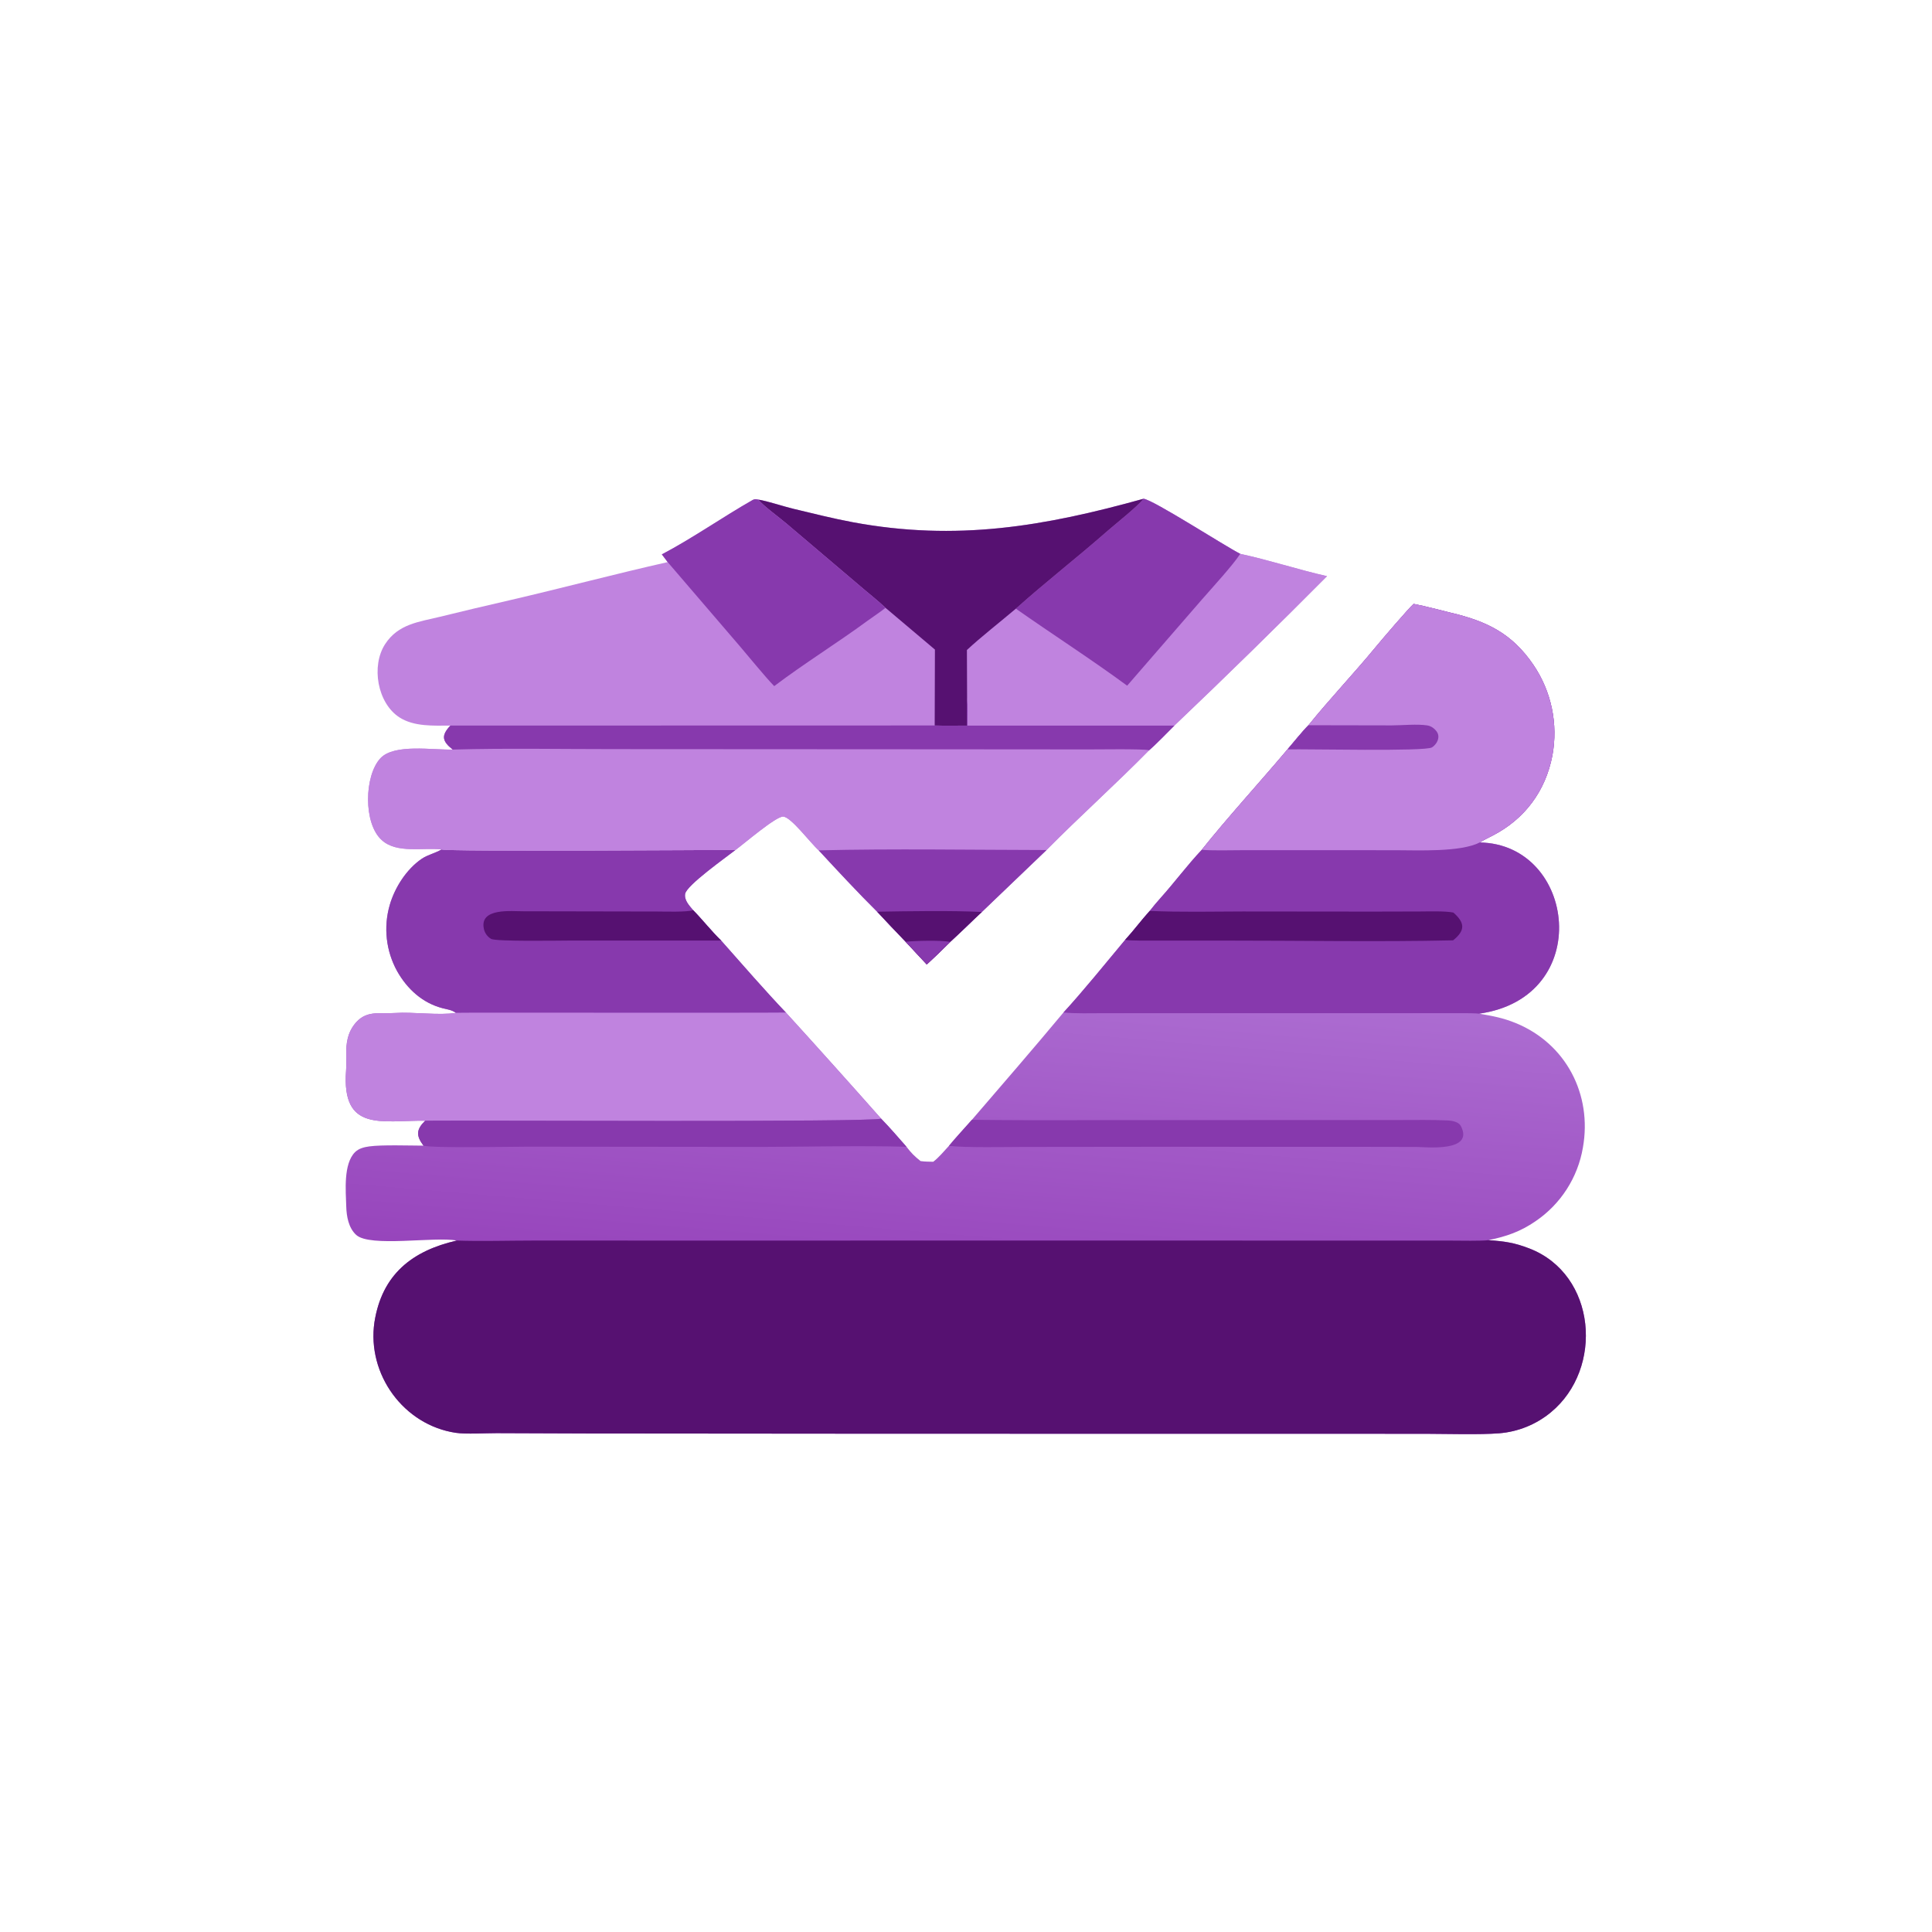
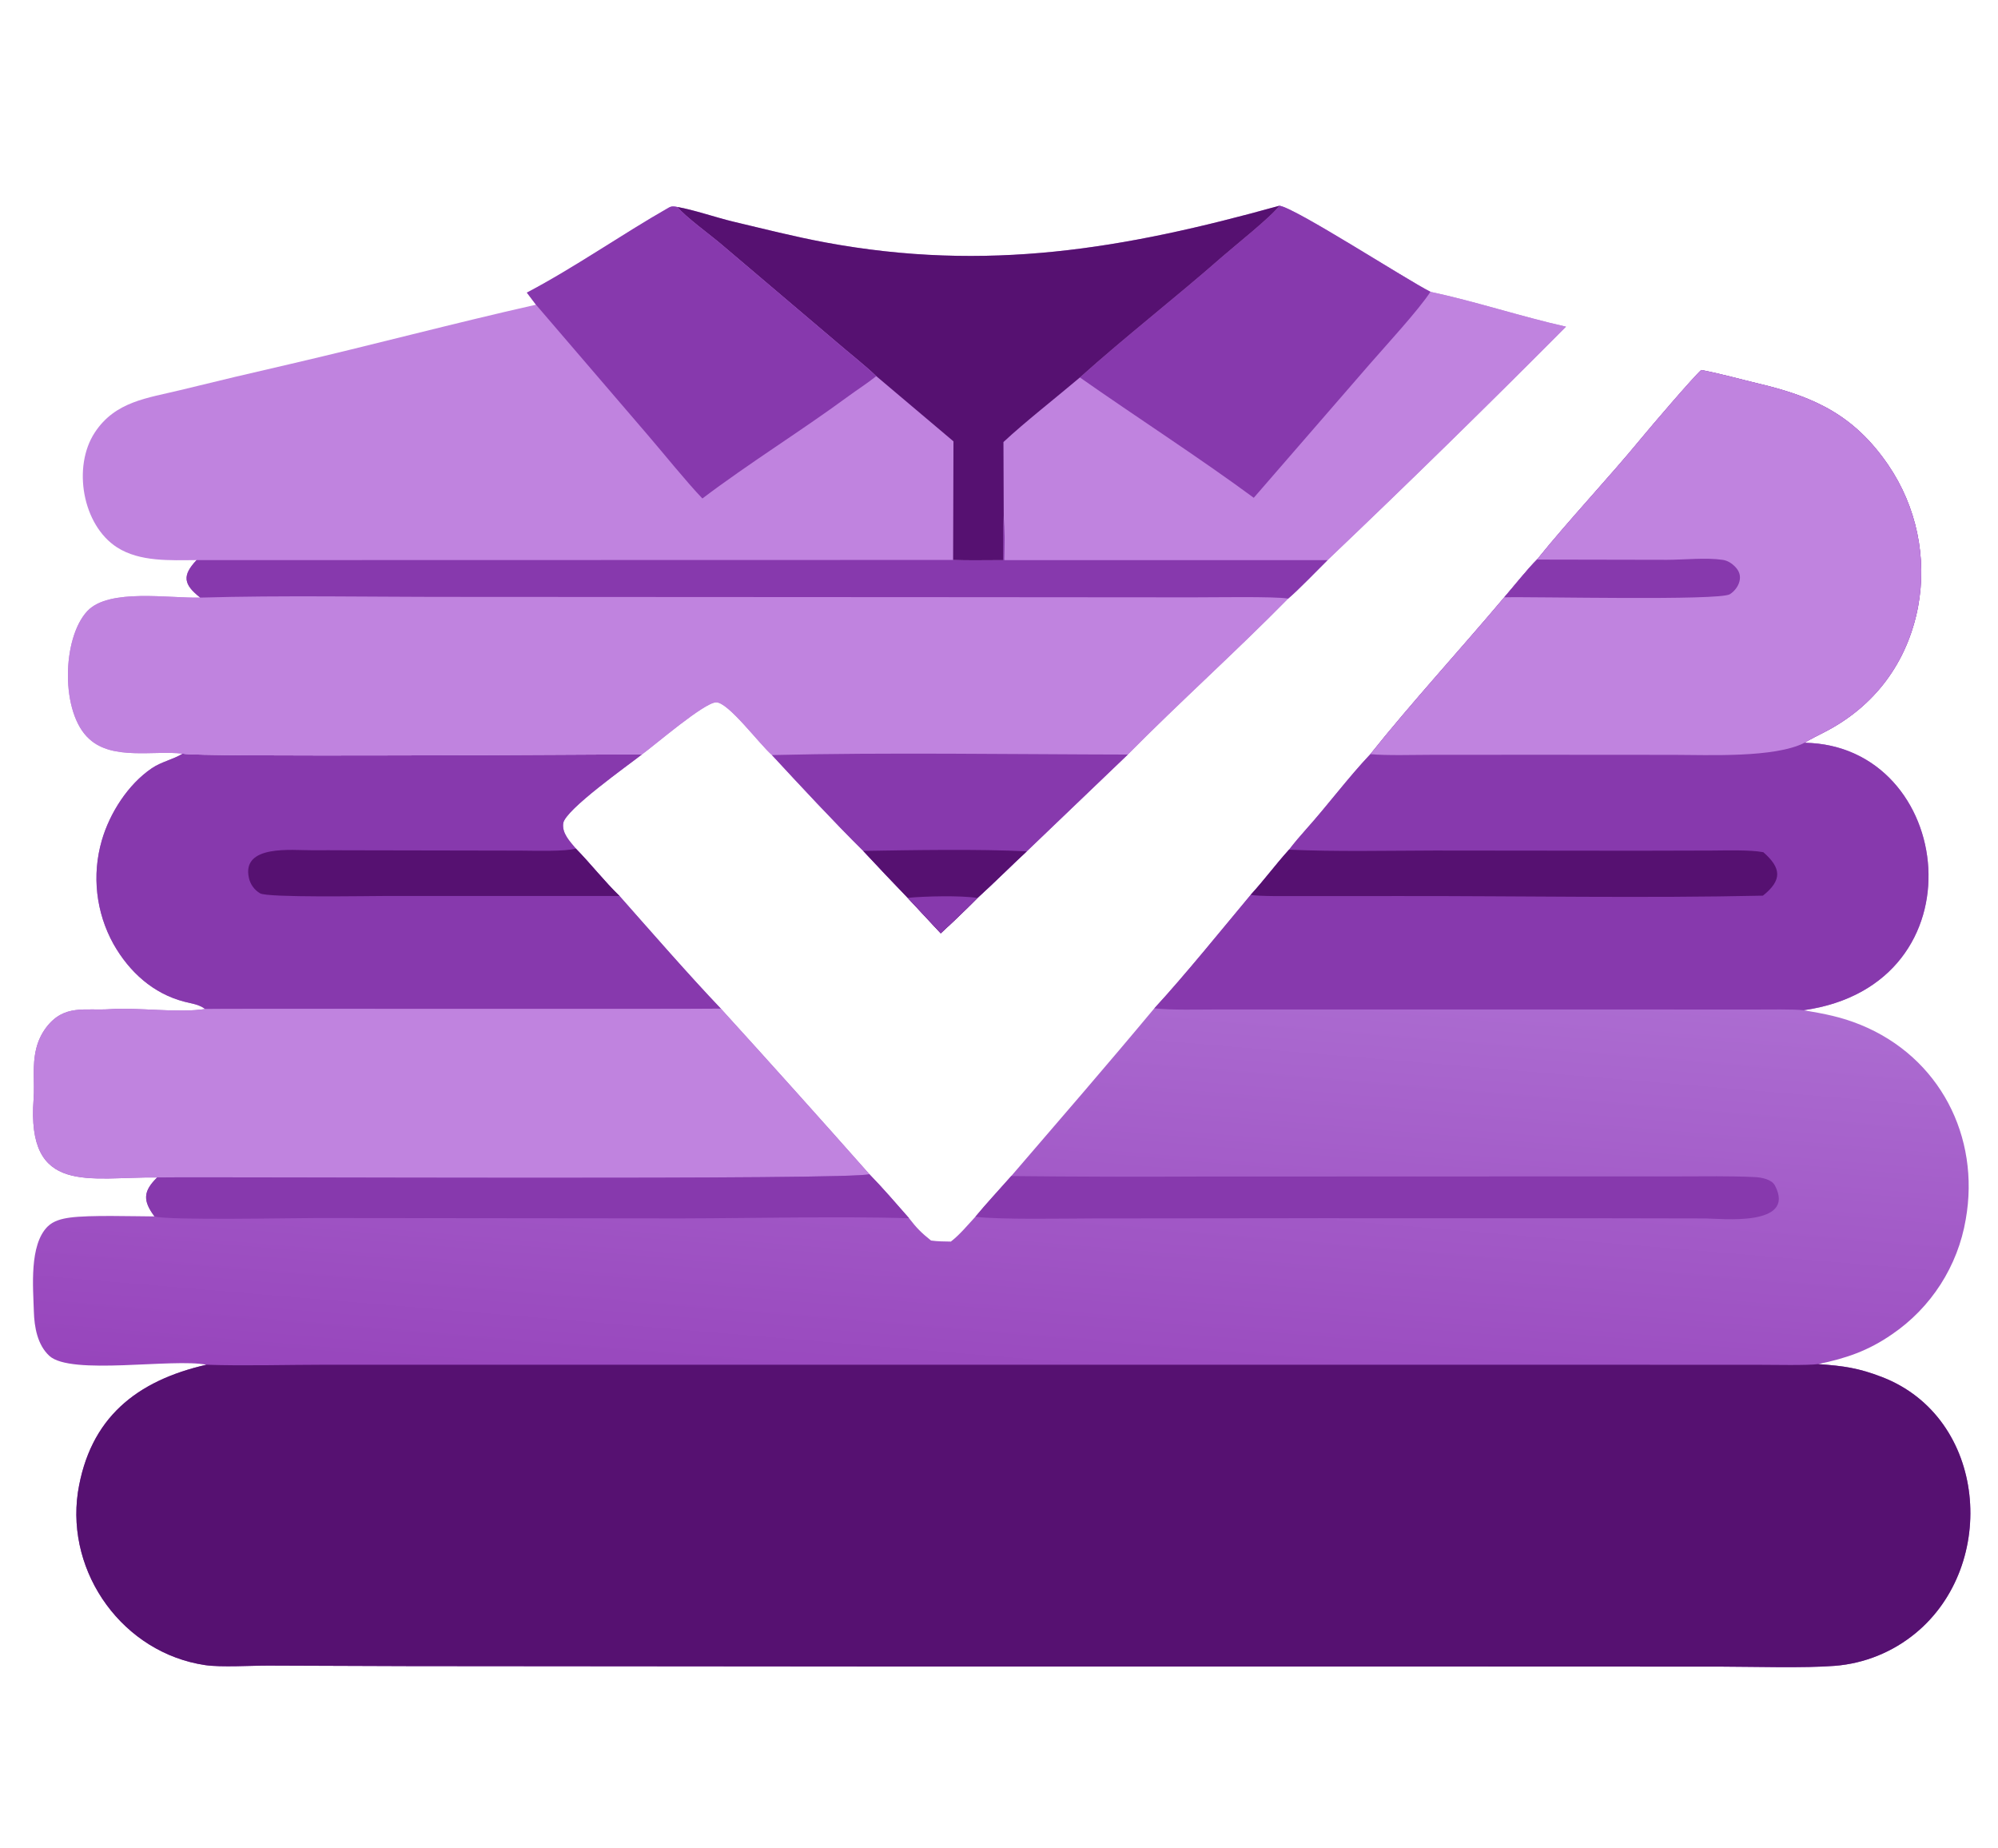
- <svg xmlns="http://www.w3.org/2000/svg" version="1.1" style="display: block;" viewBox="0 0 2048 2048" width="1024" height="1024" preserveAspectRatio="none">
+ <svg xmlns="http://www.w3.org/2000/svg" preserveAspectRatio="none" viewBox="344.064 389.12 1355.776 1253.376" style="max-height: 500px" version="1.1" width="1355.776" height="1253.376">
  <defs>
-     <linearGradient id="Gradient1" gradientUnits="userSpaceOnUse" x1="1011.07" y1="1364.38" x2="1039.06" y2="1031.53">
-       <stop class="stop0" offset="0" stop-opacity="1" stop-color="rgb(151,69,188)" />
-       <stop class="stop1" offset="1" stop-opacity="1" stop-color="rgb(172,108,209)" />
+     <linearGradient y2="1031.53" x2="1039.06" y1="1364.38" x1="1011.07" gradientUnits="userSpaceOnUse" id="Gradient1">
+       <stop stop-color="rgb(151,69,188)" stop-opacity="1" offset="0" class="stop0" />
+       <stop stop-color="rgb(172,108,209)" stop-opacity="1" offset="1" class="stop1" />
    </linearGradient>
  </defs>
-   <path transform="translate(0,0)" fill="url(#Gradient1)" d="M 1498.49 640.154 C 1512.3 642.8 1524.64 646.357 1538.03 649.539 C 1576.06 658.57 1602.58 671.303 1625.39 704.662 C 1644.57 732.832 1651.83 767.448 1645.57 800.949 C 1638.32 838.681 1616.1 868.313 1582.4 885.68 C 1578.06 887.918 1572.57 890.625 1568.53 893.06 C 1670.66 894.715 1690.64 1057.26 1567.94 1074.53 C 1582.11 1076.96 1593.31 1078.99 1606.79 1084.51 C 1660.16 1106.36 1687.91 1160.28 1677.96 1216.42 C 1672.57 1248.2 1654.45 1276.41 1627.77 1294.52 C 1611.69 1305.63 1596.73 1310.72 1577.85 1314.62 C 1594.94 1315.84 1605.21 1317.25 1621.18 1323.42 C 1692.39 1350.95 1700.31 1450.69 1643.95 1497.14 C 1628.39 1510 1609.25 1517.75 1589.12 1519.35 C 1568.77 1520.97 1533.69 1519.92 1512.23 1519.88 L 1377.1 1519.82 L 945.665 1519.8 L 622.5 1519.54 L 526.394 1519.19 C 514.58 1519.14 494.189 1520.47 483.242 1518.85 C 427.896 1510.65 388.899 1456.88 396.909 1401.69 C 404.822 1351.05 436.815 1325.89 484.156 1315.06 C 461.22 1310.53 392.248 1322.48 377.583 1309.07 C 369.449 1301.63 367.347 1289.46 367.039 1278.96 C 366.558 1262.58 363.811 1233.78 376.386 1221.29 C 380.362 1217.35 386.114 1215.97 391.504 1215.23 C 404.906 1213.39 434.328 1214.39 448.907 1214.43 C 440.756 1203.57 441.341 1197.2 450.714 1188 C 404.676 1187.45 361.952 1200.57 366.87 1134.66 C 367.72 1123.26 365.73 1112.58 368.643 1100.57 C 369.894 1095.4 372.183 1090.54 375.372 1086.29 C 387.55 1070.23 401.661 1074.98 418.764 1073.82 C 438.037 1072.51 465.037 1076.59 483.338 1073.71 C 478.722 1070.42 474.751 1070.18 469.174 1068.74 C 447.919 1063.25 431.752 1048.48 421.067 1029.62 C 409.167 1008.17 406.316 982.865 413.145 959.307 C 418.514 940.774 430.932 921.304 447.064 910.364 C 453.57 905.953 461.271 904.532 468.076 900.451 C 475.004 902.929 750.597 901.012 779.766 900.914 C 770.151 908.463 727.59 938.497 726.262 947.647 C 725.272 954.463 730.775 960.001 734.759 964.825 C 744.929 975.19 754.023 986.957 764.449 997.025 C 785.579 1020.9 811.649 1050.85 833.229 1073.47 C 867.072 1110.68 900.66 1148.11 933.99 1185.77 C 943.319 1195.35 952.075 1205.56 960.899 1215.61 C 965.992 1222.28 969.395 1225.65 975.837 1230.79 C 980.485 1231.44 984.606 1231.41 989.28 1231.5 C 995.326 1226.87 1000.63 1220.35 1005.91 1214.67 C 1013.24 1205.79 1022.53 1195.8 1030.26 1187.05 C 1062.42 1149.66 1095.84 1111.09 1127.35 1073.25 C 1147.73 1051.16 1173.17 1019.69 1192.74 996.246 C 1201.73 986.467 1209.76 975.531 1218.77 965.594 C 1222.18 961.141 1226.52 956.026 1230.28 951.835 C 1245.03 935.391 1258.81 916.781 1273.95 900.788 C 1301.28 866.503 1336 828.631 1364.81 794.379 C 1370.85 787.395 1380.87 774.809 1387.02 768.776 C 1408.92 741.602 1435.55 713.523 1457.98 686.25 C 1464.37 678.479 1493 644.997 1498.49 640.154 z" />
-   <path transform="translate(0,0)" fill="rgb(86,17,113)" d="M 484.156 1315.06 C 509.318 1315.94 539.806 1315.06 565.371 1315.05 L 723.273 1315.07 L 1209.04 1315.05 L 1464.78 1315.08 L 1539.15 1315.11 C 1547.24 1315.12 1570.8 1315.6 1577.85 1314.62 C 1594.94 1315.84 1605.21 1317.25 1621.18 1323.42 C 1692.39 1350.95 1700.31 1450.69 1643.95 1497.14 C 1628.39 1510 1609.25 1517.75 1589.12 1519.35 C 1568.77 1520.97 1533.69 1519.92 1512.23 1519.88 L 1377.1 1519.82 L 945.665 1519.8 L 622.5 1519.54 L 526.394 1519.19 C 514.58 1519.14 494.189 1520.47 483.242 1518.85 C 427.896 1510.65 388.899 1456.88 396.909 1401.69 C 404.822 1351.05 436.815 1325.89 484.156 1315.06 z" />
-   <path transform="translate(0,0)" fill="rgb(135,57,173)" d="M 1498.49 640.154 C 1512.3 642.8 1524.64 646.357 1538.03 649.539 C 1576.06 658.57 1602.58 671.303 1625.39 704.662 C 1644.57 732.832 1651.83 767.448 1645.57 800.949 C 1638.32 838.681 1616.1 868.313 1582.4 885.68 C 1578.06 887.918 1572.57 890.625 1568.53 893.06 C 1670.66 894.715 1690.64 1057.26 1567.94 1074.53 C 1561.06 1073.73 1543.8 1074.07 1536.15 1074.05 L 1474.37 1074.04 L 1239.25 1074.03 L 1169.49 1074.02 C 1157.33 1074.02 1138.98 1074.56 1127.35 1073.25 C 1147.73 1051.16 1173.17 1019.69 1192.74 996.246 C 1201.73 986.467 1209.76 975.531 1218.77 965.594 C 1222.18 961.141 1226.52 956.026 1230.28 951.835 C 1245.03 935.391 1258.81 916.781 1273.95 900.788 C 1301.28 866.503 1336 828.631 1364.81 794.379 C 1370.85 787.395 1380.87 774.809 1387.02 768.776 C 1408.92 741.602 1435.55 713.523 1457.98 686.25 C 1464.37 678.479 1493 644.997 1498.49 640.154 z" />
-   <path transform="translate(0,0)" fill="rgb(192,131,223)" d="M 1498.49 640.154 C 1512.3 642.8 1524.64 646.357 1538.03 649.539 C 1576.06 658.57 1602.58 671.303 1625.39 704.662 C 1644.57 732.832 1651.83 767.448 1645.57 800.949 C 1638.32 838.681 1616.1 868.313 1582.4 885.68 C 1578.06 887.918 1572.57 890.625 1568.53 893.06 C 1548.39 903.445 1503.01 901.279 1479.75 901.271 L 1387.29 901.209 L 1314.99 901.252 C 1303.92 901.275 1284.36 901.831 1273.95 900.788 C 1301.28 866.503 1336 828.631 1364.81 794.379 C 1370.85 787.395 1380.87 774.809 1387.02 768.776 C 1408.92 741.602 1435.55 713.523 1457.98 686.25 C 1464.37 678.479 1493 644.997 1498.49 640.154 z" />
-   <path transform="translate(0,0)" fill="rgb(135,57,173)" d="M 1364.81 794.379 C 1370.85 787.395 1380.87 774.809 1387.02 768.776 L 1475.36 768.941 C 1486.84 768.918 1501.95 767.287 1513.07 768.976 C 1516.22 769.454 1519 771.144 1521.22 773.384 C 1523.61 775.791 1525.07 778.524 1524.68 782.042 C 1524.23 786.18 1521.36 790.092 1517.9 792.281 C 1510.75 796.809 1385.57 793.825 1364.81 794.379 z" />
-   <path transform="translate(0,0)" fill="rgb(86,17,113)" d="M 1192.74 996.246 C 1201.73 986.467 1209.76 975.531 1218.77 965.594 C 1250.43 967.056 1285.51 966.258 1317.45 966.188 L 1454.96 966.327 L 1505.38 966.199 C 1515.29 966.162 1531.53 965.6 1540.61 967.326 C 1552.79 978.003 1553.63 986.194 1540.32 996.799 C 1460.63 998.566 1376.12 996.989 1296 997.067 L 1226.14 997.077 C 1219.92 997.07 1197.79 997.39 1192.74 996.246 z" />
-   <path transform="translate(0,0)" fill="rgb(135,57,173)" d="M 468.076 900.451 C 475.004 902.929 750.597 901.012 779.766 900.914 C 770.151 908.463 727.59 938.497 726.262 947.647 C 725.272 954.463 730.775 960.001 734.759 964.825 C 744.929 975.19 754.023 986.957 764.449 997.025 C 785.579 1020.9 811.649 1050.85 833.229 1073.47 C 803.565 1073.9 483.9 1073.37 483.338 1073.71 C 478.722 1070.42 474.751 1070.18 469.174 1068.74 C 447.919 1063.25 431.752 1048.48 421.067 1029.62 C 409.167 1008.17 406.316 982.865 413.145 959.307 C 418.514 940.774 430.932 921.304 447.064 910.364 C 453.57 905.953 461.271 904.532 468.076 900.451 z" />
-   <path transform="translate(0,0)" fill="rgb(86,17,113)" d="M 734.759 964.825 C 744.929 975.19 754.023 986.957 764.449 997.025 L 604.737 997.02 C 593.09 997.028 525.855 998.267 520.563 995.231 C 516.706 992.968 513.96 989.207 512.979 984.844 C 507.787 961.859 542.641 966.104 555.483 965.99 C 563.357 965.92 571.276 966.009 579.153 966.023 L 697.07 966.246 C 705.242 966.25 727.816 967.052 734.759 964.825 z" />
-   <path transform="translate(0,0)" fill="rgb(192,131,223)" d="M 483.338 1073.71 C 483.9 1073.37 803.565 1073.9 833.229 1073.47 C 867.072 1110.68 900.66 1148.11 933.99 1185.77 C 923.779 1189.9 495.289 1187.41 450.714 1188 C 404.676 1187.45 361.952 1200.57 366.87 1134.66 C 367.72 1123.26 365.73 1112.58 368.643 1100.57 C 369.894 1095.4 372.183 1090.54 375.372 1086.29 C 387.55 1070.23 401.661 1074.98 418.764 1073.82 C 438.037 1072.51 465.037 1076.59 483.338 1073.71 z" />
-   <path transform="translate(0,0)" fill="rgb(135,57,173)" d="M 1005.91 1214.67 C 1013.24 1205.79 1022.53 1195.8 1030.26 1187.05 C 1072.37 1187.5 1114.48 1187.61 1156.59 1187.38 L 1386.87 1187.3 L 1483.43 1187.28 C 1500.48 1187.28 1517.72 1186.92 1534.68 1187.73 C 1539.54 1187.96 1546.28 1189.26 1548.52 1193.55 C 1563.24 1221.76 1511.1 1215.85 1501.78 1215.81 L 1437.01 1215.69 L 1223.57 1215.65 L 1084.9 1215.8 C 1066.59 1215.84 1023.16 1216.72 1005.91 1214.67 z" />
-   <path transform="translate(0,0)" fill="rgb(135,57,173)" d="M 933.99 1185.77 C 943.319 1195.35 952.075 1205.56 960.899 1215.61 C 911.705 1214.31 855.596 1215.66 805.991 1215.78 L 559.343 1215.52 C 542.759 1215.5 458.658 1217.26 448.907 1214.43 C 440.756 1203.57 441.341 1197.2 450.714 1188 C 495.289 1187.41 923.779 1189.9 933.99 1185.77 z" />
-   <path transform="translate(0,0)" fill="rgb(192,131,223)" d="M 1212.17 528.711 C 1222.27 529.685 1298.6 579.027 1314.69 587.105 C 1344.94 593.547 1376.51 603.991 1406.71 610.76 C 1353.55 664.257 1299.65 717.017 1245.02 769.024 C 1238.71 775.239 1224.3 790.205 1218.15 795.25 C 1182.53 831.456 1144.62 865.425 1109.35 901.065 L 1040.77 966.745 C 1029.69 977.058 1018.37 988.39 1007.33 998.394 C 999.214 1006.57 990.903 1014.55 982.402 1022.32 L 960.009 998.292 C 949.848 987.772 939.788 977.154 929.832 966.441 C 910.596 947.46 886.329 921.334 867.893 901.41 C 859.055 893.641 838.221 865.459 829.983 865.638 C 821.872 865.814 788.723 894.403 779.766 900.914 C 750.597 901.012 475.004 902.929 468.076 900.451 C 448.394 898.177 420.586 905.06 404.753 890.6 C 384.971 873.095 386.068 822.035 403.377 803.668 C 418.009 788.141 458.937 795.17 479.959 794.577 C 468.485 785.608 467.611 779.587 477.455 769.142 C 459.653 769.248 438.929 770.401 423.529 760.527 C 399.97 745.423 393.168 705.847 408.324 682.659 C 422.23 661.383 444.101 659.251 466.354 653.817 C 491.166 647.716 516.026 641.815 540.933 636.115 C 596.627 623.195 651.704 608.48 707.754 595.852 L 701.569 587.668 C 734.128 570.562 765.819 548.254 797.864 529.993 C 799.934 528.813 801.598 529.096 803.745 529.574 C 814.255 531.295 830.398 536.832 841.478 539.458 C 862.248 544.381 883.262 549.742 904.249 553.631 C 1013.88 573.946 1106.58 558.105 1212.17 528.711 z" />
-   <path transform="translate(0,0)" fill="rgb(192,131,223)" d="M 1025.16 738.947 C 1026.07 748.737 1025.71 759.155 1025.62 769.033 L 1245.02 769.024 C 1238.71 775.239 1224.3 790.205 1218.15 795.25 C 1182.53 831.456 1144.62 865.425 1109.35 901.065 L 1040.77 966.745 C 1029.69 977.058 1018.37 988.39 1007.33 998.394 C 999.214 1006.57 990.903 1014.55 982.402 1022.32 L 960.009 998.292 C 949.848 987.772 939.788 977.154 929.832 966.441 C 910.596 947.46 886.329 921.334 867.893 901.41 C 859.055 893.641 838.221 865.459 829.983 865.638 C 821.872 865.814 788.723 894.403 779.766 900.914 C 750.597 901.012 475.004 902.929 468.076 900.451 C 448.394 898.177 420.586 905.06 404.753 890.6 C 384.971 873.095 386.068 822.035 403.377 803.668 C 418.009 788.141 458.937 795.17 479.959 794.577 C 468.485 785.608 467.611 779.587 477.455 769.142 L 990.815 769.028 C 1001.18 769.453 1014.3 769.126 1024.87 769.154 C 1024.83 759.019 1024.73 749.084 1025.16 738.947 z" />
-   <path transform="translate(0,0)" fill="rgb(135,57,173)" d="M 1025.16 738.947 C 1026.07 748.737 1025.71 759.155 1025.62 769.033 L 1245.02 769.024 C 1238.71 775.239 1224.3 790.205 1218.15 795.25 C 1209.29 793.658 1166.13 794.455 1153.46 794.409 L 993.377 794.284 L 651.568 794.097 C 595.462 794.141 535.817 792.962 479.959 794.577 C 468.485 785.608 467.611 779.587 477.455 769.142 L 990.815 769.028 C 1001.18 769.453 1014.3 769.126 1024.87 769.154 C 1024.83 759.019 1024.73 749.084 1025.16 738.947 z" />
-   <path transform="translate(0,0)" fill="rgb(135,57,173)" d="M 867.893 901.41 C 945.699 899.521 1031.09 900.933 1109.35 901.065 L 1040.77 966.745 C 1029.69 977.058 1018.37 988.39 1007.33 998.394 C 999.214 1006.57 990.903 1014.55 982.402 1022.32 L 960.009 998.292 C 949.848 987.772 939.788 977.154 929.832 966.441 C 910.596 947.46 886.329 921.334 867.893 901.41 z" />
-   <path transform="translate(0,0)" fill="rgb(86,17,113)" d="M 929.832 966.441 C 962.79 965.901 1008.66 965.079 1040.77 966.745 C 1029.69 977.058 1018.37 988.39 1007.33 998.394 C 999.214 1006.57 990.903 1014.55 982.402 1022.32 L 960.009 998.292 C 949.848 987.772 939.788 977.154 929.832 966.441 z" />
-   <path transform="translate(0,0)" fill="rgb(135,57,173)" d="M 960.009 998.292 C 971.978 997.154 995.983 996.561 1007.33 998.394 C 999.214 1006.57 990.903 1014.55 982.402 1022.32 L 960.009 998.292 z" />
-   <path transform="translate(0,0)" fill="rgb(192,131,223)" d="M 1212.17 528.711 C 1222.27 529.685 1298.6 579.027 1314.69 587.105 C 1344.94 593.547 1376.51 603.991 1406.71 610.76 C 1353.55 664.257 1299.65 717.017 1245.02 769.024 L 1025.62 769.033 C 1025.71 759.155 1026.07 748.737 1025.16 738.947 L 1024.97 689.038 C 1039.22 675.687 1061.43 658.307 1076.85 645.217 C 1107.73 617.513 1142.17 590.742 1173.44 563.297 C 1181.96 555.827 1206.82 536.128 1212.17 528.711 z" />
-   <path transform="translate(0,0)" fill="rgb(135,57,173)" d="M 1212.17 528.711 C 1222.27 529.685 1298.6 579.027 1314.69 587.105 C 1307.27 598.808 1283.85 624.253 1273.58 636.075 L 1194.83 726.859 C 1157.33 699.232 1115.23 672.161 1076.85 645.217 C 1107.73 617.513 1142.17 590.742 1173.44 563.297 C 1181.96 555.827 1206.82 536.128 1212.17 528.711 z" />
-   <path transform="translate(0,0)" fill="rgb(86,17,113)" d="M 803.745 529.574 C 814.255 531.295 830.398 536.832 841.478 539.458 C 862.248 544.381 883.262 549.742 904.249 553.631 C 1013.88 573.946 1106.58 558.105 1212.17 528.711 C 1206.82 536.128 1181.96 555.827 1173.44 563.297 C 1142.17 590.742 1107.73 617.513 1076.85 645.217 C 1061.43 658.307 1039.22 675.687 1024.97 689.038 L 1025.16 738.947 C 1024.73 749.084 1024.83 759.019 1024.87 769.154 C 1014.3 769.126 1001.18 769.453 990.815 769.028 L 991.056 688.562 L 938.669 644.309 C 931.095 637.043 920.064 628.426 911.791 621.269 L 833.757 555.058 C 825.768 548.246 809.412 536.45 803.745 529.574 z" />
-   <path transform="translate(0,0)" fill="rgb(135,57,173)" d="M 701.569 587.668 C 734.128 570.562 765.819 548.254 797.864 529.993 C 799.934 528.813 801.598 529.096 803.745 529.574 C 809.412 536.45 825.768 548.246 833.757 555.058 L 911.791 621.269 C 920.064 628.426 931.095 637.043 938.669 644.309 C 932.597 649.185 925.849 653.453 919.561 658.074 C 887.358 681.74 852.51 703.25 820.685 727.323 C 810.262 716.509 794.172 696.549 784.02 684.731 L 707.754 595.852 L 701.569 587.668 z" />
+   <path d="M 1498.49 640.154 C 1512.3 642.8 1524.64 646.357 1538.03 649.539 C 1576.06 658.57 1602.58 671.303 1625.39 704.662 C 1644.57 732.832 1651.83 767.448 1645.57 800.949 C 1638.32 838.681 1616.1 868.313 1582.4 885.68 C 1578.06 887.918 1572.57 890.625 1568.53 893.06 C 1670.66 894.715 1690.64 1057.26 1567.94 1074.53 C 1582.11 1076.96 1593.31 1078.99 1606.79 1084.51 C 1660.16 1106.36 1687.91 1160.28 1677.96 1216.42 C 1672.57 1248.2 1654.45 1276.41 1627.77 1294.52 C 1611.69 1305.63 1596.73 1310.72 1577.85 1314.62 C 1594.94 1315.84 1605.21 1317.25 1621.18 1323.42 C 1692.39 1350.95 1700.31 1450.69 1643.95 1497.14 C 1628.39 1510 1609.25 1517.75 1589.12 1519.35 C 1568.77 1520.97 1533.69 1519.92 1512.23 1519.88 L 1377.1 1519.82 L 945.665 1519.8 L 622.5 1519.54 L 526.394 1519.19 C 514.58 1519.14 494.189 1520.47 483.242 1518.85 C 427.896 1510.65 388.899 1456.88 396.909 1401.69 C 404.822 1351.05 436.815 1325.89 484.156 1315.06 C 461.22 1310.53 392.248 1322.48 377.583 1309.07 C 369.449 1301.63 367.347 1289.46 367.039 1278.96 C 366.558 1262.58 363.811 1233.78 376.386 1221.29 C 380.362 1217.35 386.114 1215.97 391.504 1215.23 C 404.906 1213.39 434.328 1214.39 448.907 1214.43 C 440.756 1203.57 441.341 1197.2 450.714 1188 C 404.676 1187.45 361.952 1200.57 366.87 1134.66 C 367.72 1123.26 365.73 1112.58 368.643 1100.57 C 369.894 1095.4 372.183 1090.54 375.372 1086.29 C 387.55 1070.23 401.661 1074.98 418.764 1073.82 C 438.037 1072.51 465.037 1076.59 483.338 1073.71 C 478.722 1070.42 474.751 1070.18 469.174 1068.74 C 447.919 1063.25 431.752 1048.48 421.067 1029.62 C 409.167 1008.17 406.316 982.865 413.145 959.307 C 418.514 940.774 430.932 921.304 447.064 910.364 C 453.57 905.953 461.271 904.532 468.076 900.451 C 475.004 902.929 750.597 901.012 779.766 900.914 C 770.151 908.463 727.59 938.497 726.262 947.647 C 725.272 954.463 730.775 960.001 734.759 964.825 C 744.929 975.19 754.023 986.957 764.449 997.025 C 785.579 1020.9 811.649 1050.85 833.229 1073.47 C 867.072 1110.68 900.66 1148.11 933.99 1185.77 C 943.319 1195.35 952.075 1205.56 960.899 1215.61 C 965.992 1222.28 969.395 1225.65 975.837 1230.79 C 980.485 1231.44 984.606 1231.41 989.28 1231.5 C 995.326 1226.87 1000.63 1220.35 1005.91 1214.67 C 1013.24 1205.79 1022.53 1195.8 1030.26 1187.05 C 1062.42 1149.66 1095.84 1111.09 1127.35 1073.25 C 1147.73 1051.16 1173.17 1019.69 1192.74 996.246 C 1201.73 986.467 1209.76 975.531 1218.77 965.594 C 1222.18 961.141 1226.52 956.026 1230.28 951.835 C 1245.03 935.391 1258.81 916.781 1273.95 900.788 C 1301.28 866.503 1336 828.631 1364.81 794.379 C 1370.85 787.395 1380.87 774.809 1387.02 768.776 C 1408.92 741.602 1435.55 713.523 1457.98 686.25 C 1464.37 678.479 1493 644.997 1498.49 640.154 z" fill="url(#Gradient1)" transform="translate(0,0)" />
+   <path d="M 484.156 1315.06 C 509.318 1315.94 539.806 1315.06 565.371 1315.05 L 723.273 1315.07 L 1209.04 1315.05 L 1464.78 1315.08 L 1539.15 1315.11 C 1547.24 1315.12 1570.8 1315.6 1577.85 1314.62 C 1594.94 1315.84 1605.21 1317.25 1621.18 1323.42 C 1692.39 1350.95 1700.31 1450.69 1643.95 1497.14 C 1628.39 1510 1609.25 1517.75 1589.12 1519.35 C 1568.77 1520.97 1533.69 1519.92 1512.23 1519.88 L 1377.1 1519.82 L 945.665 1519.8 L 622.5 1519.54 L 526.394 1519.19 C 514.58 1519.14 494.189 1520.47 483.242 1518.85 C 427.896 1510.65 388.899 1456.88 396.909 1401.69 C 404.822 1351.05 436.815 1325.89 484.156 1315.06 z" fill="rgb(86,17,113)" transform="translate(0,0)" />
+   <path d="M 1498.49 640.154 C 1512.3 642.8 1524.64 646.357 1538.03 649.539 C 1576.06 658.57 1602.58 671.303 1625.39 704.662 C 1644.57 732.832 1651.83 767.448 1645.57 800.949 C 1638.32 838.681 1616.1 868.313 1582.4 885.68 C 1578.06 887.918 1572.57 890.625 1568.53 893.06 C 1670.66 894.715 1690.64 1057.26 1567.94 1074.53 C 1561.06 1073.73 1543.8 1074.07 1536.15 1074.05 L 1474.37 1074.04 L 1239.25 1074.03 L 1169.49 1074.02 C 1157.33 1074.02 1138.98 1074.56 1127.35 1073.25 C 1147.73 1051.16 1173.17 1019.69 1192.74 996.246 C 1201.73 986.467 1209.76 975.531 1218.77 965.594 C 1222.18 961.141 1226.52 956.026 1230.28 951.835 C 1245.03 935.391 1258.81 916.781 1273.95 900.788 C 1301.28 866.503 1336 828.631 1364.81 794.379 C 1370.85 787.395 1380.87 774.809 1387.02 768.776 C 1408.92 741.602 1435.55 713.523 1457.98 686.25 C 1464.37 678.479 1493 644.997 1498.49 640.154 z" fill="rgb(135,57,173)" transform="translate(0,0)" />
+   <path d="M 1498.49 640.154 C 1512.3 642.8 1524.64 646.357 1538.03 649.539 C 1576.06 658.57 1602.58 671.303 1625.39 704.662 C 1644.57 732.832 1651.83 767.448 1645.57 800.949 C 1638.32 838.681 1616.1 868.313 1582.4 885.68 C 1578.06 887.918 1572.57 890.625 1568.53 893.06 C 1548.39 903.445 1503.01 901.279 1479.75 901.271 L 1387.29 901.209 L 1314.99 901.252 C 1303.92 901.275 1284.36 901.831 1273.95 900.788 C 1301.28 866.503 1336 828.631 1364.81 794.379 C 1370.85 787.395 1380.87 774.809 1387.02 768.776 C 1408.92 741.602 1435.55 713.523 1457.98 686.25 C 1464.37 678.479 1493 644.997 1498.49 640.154 z" fill="rgb(192,131,223)" transform="translate(0,0)" />
+   <path d="M 1364.81 794.379 C 1370.85 787.395 1380.87 774.809 1387.02 768.776 L 1475.36 768.941 C 1486.84 768.918 1501.95 767.287 1513.07 768.976 C 1516.22 769.454 1519 771.144 1521.22 773.384 C 1523.61 775.791 1525.07 778.524 1524.68 782.042 C 1524.23 786.18 1521.36 790.092 1517.9 792.281 C 1510.75 796.809 1385.57 793.825 1364.81 794.379 z" fill="rgb(135,57,173)" transform="translate(0,0)" />
+   <path d="M 1192.74 996.246 C 1201.73 986.467 1209.76 975.531 1218.77 965.594 C 1250.43 967.056 1285.51 966.258 1317.45 966.188 L 1454.96 966.327 L 1505.38 966.199 C 1515.29 966.162 1531.53 965.6 1540.61 967.326 C 1552.79 978.003 1553.63 986.194 1540.32 996.799 C 1460.63 998.566 1376.12 996.989 1296 997.067 L 1226.14 997.077 C 1219.92 997.07 1197.79 997.39 1192.74 996.246 z" fill="rgb(86,17,113)" transform="translate(0,0)" />
+   <path d="M 468.076 900.451 C 475.004 902.929 750.597 901.012 779.766 900.914 C 770.151 908.463 727.59 938.497 726.262 947.647 C 725.272 954.463 730.775 960.001 734.759 964.825 C 744.929 975.19 754.023 986.957 764.449 997.025 C 785.579 1020.9 811.649 1050.85 833.229 1073.47 C 803.565 1073.9 483.9 1073.37 483.338 1073.71 C 478.722 1070.42 474.751 1070.18 469.174 1068.74 C 447.919 1063.25 431.752 1048.48 421.067 1029.62 C 409.167 1008.17 406.316 982.865 413.145 959.307 C 418.514 940.774 430.932 921.304 447.064 910.364 C 453.57 905.953 461.271 904.532 468.076 900.451 z" fill="rgb(135,57,173)" transform="translate(0,0)" />
+   <path d="M 734.759 964.825 C 744.929 975.19 754.023 986.957 764.449 997.025 L 604.737 997.02 C 593.09 997.028 525.855 998.267 520.563 995.231 C 516.706 992.968 513.96 989.207 512.979 984.844 C 507.787 961.859 542.641 966.104 555.483 965.99 C 563.357 965.92 571.276 966.009 579.153 966.023 L 697.07 966.246 C 705.242 966.25 727.816 967.052 734.759 964.825 z" fill="rgb(86,17,113)" transform="translate(0,0)" />
+   <path d="M 483.338 1073.71 C 483.9 1073.37 803.565 1073.9 833.229 1073.47 C 867.072 1110.68 900.66 1148.11 933.99 1185.77 C 923.779 1189.9 495.289 1187.41 450.714 1188 C 404.676 1187.45 361.952 1200.57 366.87 1134.66 C 367.72 1123.26 365.73 1112.58 368.643 1100.57 C 369.894 1095.4 372.183 1090.54 375.372 1086.29 C 387.55 1070.23 401.661 1074.98 418.764 1073.82 C 438.037 1072.51 465.037 1076.59 483.338 1073.71 z" fill="rgb(192,131,223)" transform="translate(0,0)" />
+   <path d="M 1005.91 1214.67 C 1013.24 1205.79 1022.53 1195.8 1030.26 1187.05 C 1072.37 1187.5 1114.48 1187.61 1156.59 1187.38 L 1386.87 1187.3 L 1483.43 1187.28 C 1500.48 1187.28 1517.72 1186.92 1534.68 1187.73 C 1539.54 1187.96 1546.28 1189.26 1548.52 1193.55 C 1563.24 1221.76 1511.1 1215.85 1501.78 1215.81 L 1437.01 1215.69 L 1223.57 1215.65 L 1084.9 1215.8 C 1066.59 1215.84 1023.16 1216.72 1005.91 1214.67 z" fill="rgb(135,57,173)" transform="translate(0,0)" />
+   <path d="M 933.99 1185.77 C 943.319 1195.35 952.075 1205.56 960.899 1215.61 C 911.705 1214.31 855.596 1215.66 805.991 1215.78 L 559.343 1215.52 C 542.759 1215.5 458.658 1217.26 448.907 1214.43 C 440.756 1203.57 441.341 1197.2 450.714 1188 C 495.289 1187.41 923.779 1189.9 933.99 1185.77 z" fill="rgb(135,57,173)" transform="translate(0,0)" />
+   <path d="M 1212.17 528.711 C 1222.27 529.685 1298.6 579.027 1314.69 587.105 C 1344.94 593.547 1376.51 603.991 1406.71 610.76 C 1353.55 664.257 1299.65 717.017 1245.02 769.024 C 1238.71 775.239 1224.3 790.205 1218.15 795.25 C 1182.53 831.456 1144.62 865.425 1109.35 901.065 L 1040.77 966.745 C 1029.69 977.058 1018.37 988.39 1007.33 998.394 C 999.214 1006.57 990.903 1014.55 982.402 1022.32 L 960.009 998.292 C 949.848 987.772 939.788 977.154 929.832 966.441 C 910.596 947.46 886.329 921.334 867.893 901.41 C 859.055 893.641 838.221 865.459 829.983 865.638 C 821.872 865.814 788.723 894.403 779.766 900.914 C 750.597 901.012 475.004 902.929 468.076 900.451 C 448.394 898.177 420.586 905.06 404.753 890.6 C 384.971 873.095 386.068 822.035 403.377 803.668 C 418.009 788.141 458.937 795.17 479.959 794.577 C 468.485 785.608 467.611 779.587 477.455 769.142 C 459.653 769.248 438.929 770.401 423.529 760.527 C 399.97 745.423 393.168 705.847 408.324 682.659 C 422.23 661.383 444.101 659.251 466.354 653.817 C 491.166 647.716 516.026 641.815 540.933 636.115 C 596.627 623.195 651.704 608.48 707.754 595.852 L 701.569 587.668 C 734.128 570.562 765.819 548.254 797.864 529.993 C 799.934 528.813 801.598 529.096 803.745 529.574 C 814.255 531.295 830.398 536.832 841.478 539.458 C 862.248 544.381 883.262 549.742 904.249 553.631 C 1013.88 573.946 1106.58 558.105 1212.17 528.711 z" fill="rgb(192,131,223)" transform="translate(0,0)" />
+   <path d="M 1025.16 738.947 C 1026.07 748.737 1025.71 759.155 1025.62 769.033 L 1245.02 769.024 C 1238.71 775.239 1224.3 790.205 1218.15 795.25 C 1182.53 831.456 1144.62 865.425 1109.35 901.065 L 1040.77 966.745 C 1029.69 977.058 1018.37 988.39 1007.33 998.394 C 999.214 1006.57 990.903 1014.55 982.402 1022.32 L 960.009 998.292 C 949.848 987.772 939.788 977.154 929.832 966.441 C 910.596 947.46 886.329 921.334 867.893 901.41 C 859.055 893.641 838.221 865.459 829.983 865.638 C 821.872 865.814 788.723 894.403 779.766 900.914 C 750.597 901.012 475.004 902.929 468.076 900.451 C 448.394 898.177 420.586 905.06 404.753 890.6 C 384.971 873.095 386.068 822.035 403.377 803.668 C 418.009 788.141 458.937 795.17 479.959 794.577 C 468.485 785.608 467.611 779.587 477.455 769.142 L 990.815 769.028 C 1001.18 769.453 1014.3 769.126 1024.87 769.154 C 1024.83 759.019 1024.73 749.084 1025.16 738.947 z" fill="rgb(192,131,223)" transform="translate(0,0)" />
+   <path d="M 1025.16 738.947 C 1026.07 748.737 1025.71 759.155 1025.62 769.033 L 1245.02 769.024 C 1238.71 775.239 1224.3 790.205 1218.15 795.25 C 1209.29 793.658 1166.13 794.455 1153.46 794.409 L 993.377 794.284 L 651.568 794.097 C 595.462 794.141 535.817 792.962 479.959 794.577 C 468.485 785.608 467.611 779.587 477.455 769.142 L 990.815 769.028 C 1001.18 769.453 1014.3 769.126 1024.87 769.154 C 1024.83 759.019 1024.73 749.084 1025.16 738.947 z" fill="rgb(135,57,173)" transform="translate(0,0)" />
+   <path d="M 867.893 901.41 C 945.699 899.521 1031.09 900.933 1109.35 901.065 L 1040.77 966.745 C 1029.69 977.058 1018.37 988.39 1007.33 998.394 C 999.214 1006.57 990.903 1014.55 982.402 1022.32 L 960.009 998.292 C 949.848 987.772 939.788 977.154 929.832 966.441 C 910.596 947.46 886.329 921.334 867.893 901.41 z" fill="rgb(135,57,173)" transform="translate(0,0)" />
+   <path d="M 929.832 966.441 C 962.79 965.901 1008.66 965.079 1040.77 966.745 C 1029.69 977.058 1018.37 988.39 1007.33 998.394 C 999.214 1006.57 990.903 1014.55 982.402 1022.32 L 960.009 998.292 C 949.848 987.772 939.788 977.154 929.832 966.441 z" fill="rgb(86,17,113)" transform="translate(0,0)" />
+   <path d="M 960.009 998.292 C 971.978 997.154 995.983 996.561 1007.33 998.394 C 999.214 1006.57 990.903 1014.55 982.402 1022.32 L 960.009 998.292 z" fill="rgb(135,57,173)" transform="translate(0,0)" />
+   <path d="M 1212.17 528.711 C 1222.27 529.685 1298.6 579.027 1314.69 587.105 C 1344.94 593.547 1376.51 603.991 1406.71 610.76 C 1353.55 664.257 1299.65 717.017 1245.02 769.024 L 1025.62 769.033 C 1025.71 759.155 1026.07 748.737 1025.16 738.947 L 1024.97 689.038 C 1039.22 675.687 1061.43 658.307 1076.85 645.217 C 1107.73 617.513 1142.17 590.742 1173.44 563.297 C 1181.96 555.827 1206.82 536.128 1212.17 528.711 z" fill="rgb(192,131,223)" transform="translate(0,0)" />
+   <path d="M 1212.17 528.711 C 1222.27 529.685 1298.6 579.027 1314.69 587.105 C 1307.27 598.808 1283.85 624.253 1273.58 636.075 L 1194.83 726.859 C 1157.33 699.232 1115.23 672.161 1076.85 645.217 C 1107.73 617.513 1142.17 590.742 1173.44 563.297 C 1181.96 555.827 1206.82 536.128 1212.17 528.711 z" fill="rgb(135,57,173)" transform="translate(0,0)" />
+   <path d="M 803.745 529.574 C 814.255 531.295 830.398 536.832 841.478 539.458 C 862.248 544.381 883.262 549.742 904.249 553.631 C 1013.88 573.946 1106.58 558.105 1212.17 528.711 C 1206.82 536.128 1181.96 555.827 1173.44 563.297 C 1142.17 590.742 1107.73 617.513 1076.85 645.217 C 1061.43 658.307 1039.22 675.687 1024.97 689.038 L 1025.16 738.947 C 1024.73 749.084 1024.83 759.019 1024.87 769.154 C 1014.3 769.126 1001.18 769.453 990.815 769.028 L 991.056 688.562 L 938.669 644.309 C 931.095 637.043 920.064 628.426 911.791 621.269 L 833.757 555.058 C 825.768 548.246 809.412 536.45 803.745 529.574 z" fill="rgb(86,17,113)" transform="translate(0,0)" />
+   <path d="M 701.569 587.668 C 734.128 570.562 765.819 548.254 797.864 529.993 C 799.934 528.813 801.598 529.096 803.745 529.574 C 809.412 536.45 825.768 548.246 833.757 555.058 L 911.791 621.269 C 920.064 628.426 931.095 637.043 938.669 644.309 C 932.597 649.185 925.849 653.453 919.561 658.074 C 887.358 681.74 852.51 703.25 820.685 727.323 C 810.262 716.509 794.172 696.549 784.02 684.731 L 707.754 595.852 L 701.569 587.668 z" fill="rgb(135,57,173)" transform="translate(0,0)" />
</svg>
